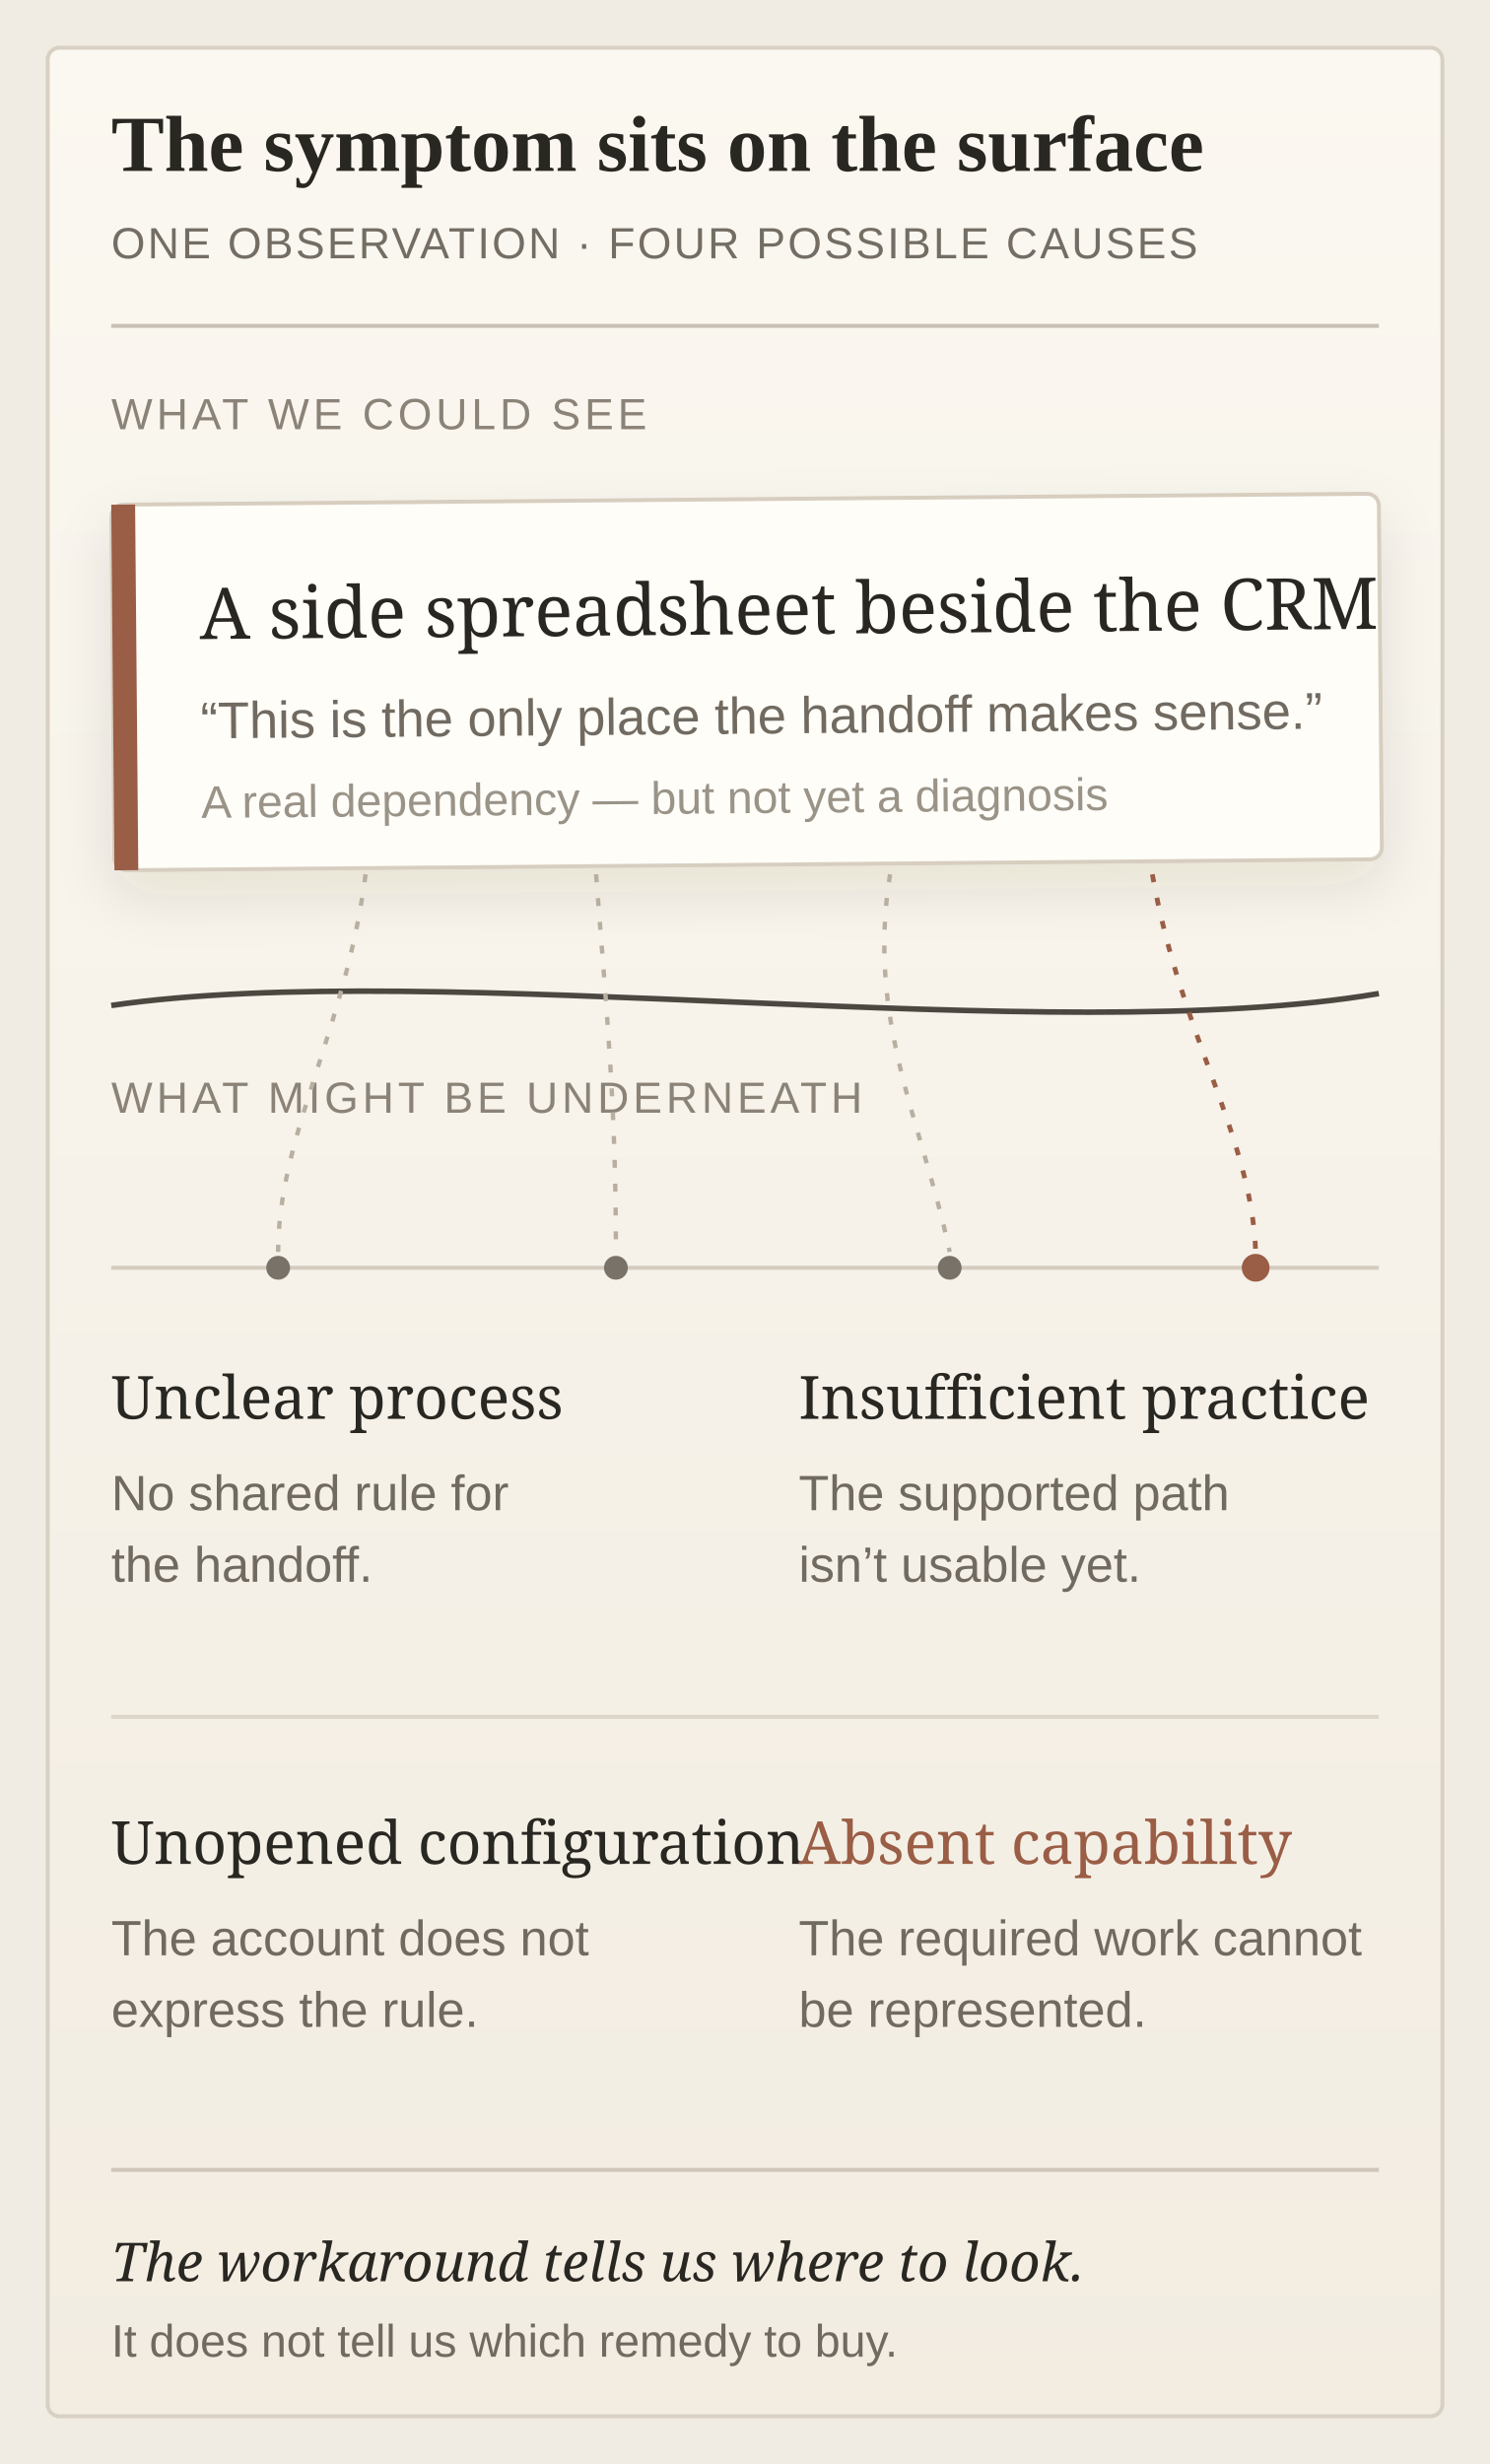
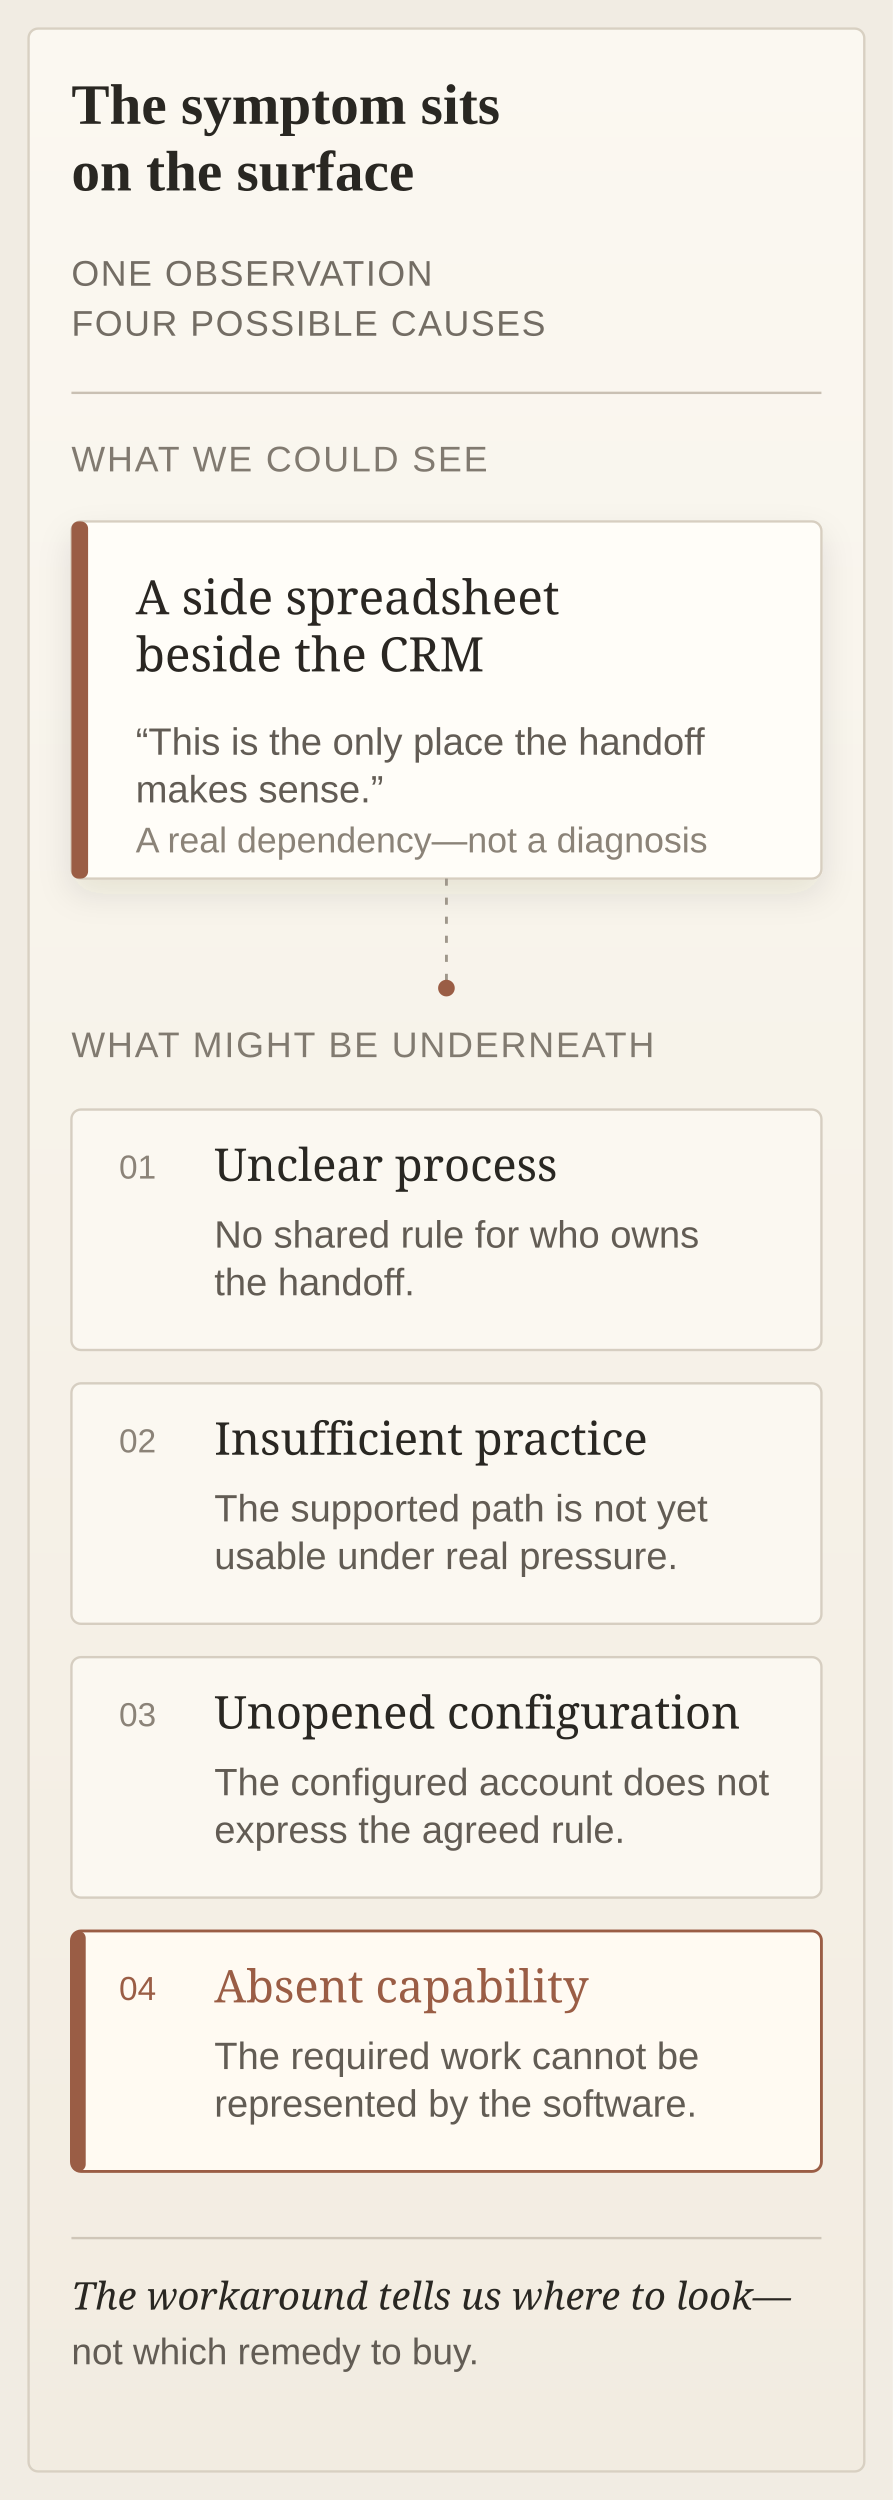
- <svg xmlns="http://www.w3.org/2000/svg" viewBox="0 0 375 620" role="img" aria-labelledby="title desc">
+ <svg xmlns="http://www.w3.org/2000/svg" viewBox="0 0 375 1050" role="img" aria-labelledby="title desc">
  <defs>
    <filter id="shadow" x="-20%" y="-20%" width="140%" height="150%">
      <feDropShadow dx="0" dy="6" stdDeviation="7" flood-color="#2c2823" flood-opacity=".1" />
    </filter>
    <linearGradient id="paper" x1="0" y1="0" x2="0" y2="1">
      <stop offset="0" stop-color="#fbf8f1" />
      <stop offset="1" stop-color="#f2ece1" />
    </linearGradient>
  </defs>
-   <rect width="375" height="620" fill="#f1ece3" />
-   <rect x="12" y="12" width="351" height="596" rx="3" fill="url(#paper)" stroke="#d8d0c2" />
-   <text x="28" y="43" fill="#292722" font-family="Georgia, 'Times New Roman', serif" font-size="20" font-weight="700">The symptom sits on the surface</text>
-   <text x="28" y="65" fill="#736d64" font-family="Arial, sans-serif" font-size="11" letter-spacing=".6">ONE OBSERVATION · FOUR POSSIBLE CAUSES</text>
-   <line x1="28" y1="82" x2="347" y2="82" stroke="#c9c0b3" />
-   <text x="28" y="108" fill="#8b8378" font-family="Arial, sans-serif" font-size="11" letter-spacing="1">WHAT WE COULD SEE</text>
-   <g filter="url(#shadow)" transform="translate(28 127) rotate(-.5)">
-     <rect width="319" height="92" rx="3" fill="#fffdf8" stroke="#d7cec0" />
-     <rect width="6" height="92" fill="#9a5d45" />
-     <text x="22" y="34" fill="#292722" font-family="Georgia, serif" font-size="18">A side spreadsheet beside the CRM</text>
-     <text x="22" y="59" fill="#716a61" font-family="Arial, sans-serif" font-size="13">“This is the only place the handoff makes sense.”</text>
-     <text x="22" y="79" fill="#9a9388" font-family="Arial, sans-serif" font-size="11.5">A real dependency — but not yet a diagnosis</text>
+   <rect width="375" height="1050" fill="#f1ece3" />
+   <rect x="12" y="12" width="351" height="1026" rx="4" fill="url(#paper)" stroke="#d8d0c2" />
+   <text x="30" y="52" fill="#292722" font-family="Georgia, 'Times New Roman', serif" font-size="24" font-weight="700">
+     <tspan x="30" dy="0">The symptom sits</tspan>
+     <tspan x="30" dy="28">on the surface</tspan>
+   </text>
+   <g transform="translate(0 40)">
+     <text x="30" y="80" fill="#736d64" font-family="Arial, sans-serif" font-size="15" letter-spacing=".65">
+       <tspan x="30" dy="0">ONE OBSERVATION</tspan>
+       <tspan x="30" dy="21">FOUR POSSIBLE CAUSES</tspan>
+     </text>
+     <line x1="30" y1="125" x2="345" y2="125" stroke="#c9c0b3" />
+     <g transform="translate(0 26)">
+       <text x="30" y="132" fill="#817a70" font-family="Arial, sans-serif" font-size="15" letter-spacing=".8">WHAT WE COULD SEE</text>
+       <g filter="url(#shadow)" transform="translate(30 153)">
+         <rect width="315" height="150" rx="4" fill="#fffdf8" stroke="#d7cec0" />
+         <rect width="7" height="150" rx="3" fill="#9a5d45" />
+         <text x="27" y="39" fill="#292722" font-family="Georgia, serif" font-size="20">
+           <tspan x="27" dy="0">A side spreadsheet</tspan>
+           <tspan x="27" dy="24">beside the CRM</tspan>
+         </text>
+         <text x="27" y="98" fill="#625c54" font-family="Arial, sans-serif" font-size="16">
+           <tspan x="27" dy="0">“This is the only place the handoff</tspan>
+           <tspan x="27" dy="20">makes sense.”</tspan>
+         </text>
+         <text x="27" y="139" fill="#8b8378" font-family="Arial, sans-serif" font-size="15">A real dependency—not a diagnosis</text>
+       </g>
+       <line x1="187.5" y1="303" x2="187.5" y2="348" stroke="#9f978b" stroke-width="1.2" stroke-dasharray="3 5" />
+       <circle cx="187.5" cy="349" r="3.5" fill="#9a5d45" />
+       <text x="30" y="378" fill="#817a70" font-family="Arial, sans-serif" font-size="15" letter-spacing=".8">WHAT MIGHT BE UNDERNEATH</text>
+       <g>
+         <rect x="30" y="400" width="315" height="101" rx="4" fill="#fbf8f1" stroke="#d6cec1" />
+         <text x="50" y="429" fill="#8b8378" font-family="Arial, sans-serif" font-size="14">01</text>
+         <text x="90" y="430" fill="#292722" font-family="Georgia, serif" font-size="19">Unclear process</text>
+         <text x="90" y="458" fill="#625c54" font-family="Arial, sans-serif" font-size="16">
+           <tspan x="90" dy="0">No shared rule for who owns</tspan>
+           <tspan x="90" dy="20">the handoff.</tspan>
+         </text>
+         <rect x="30" y="515" width="315" height="101" rx="4" fill="#fbf8f1" stroke="#d6cec1" />
+         <text x="50" y="544" fill="#8b8378" font-family="Arial, sans-serif" font-size="14">02</text>
+         <text x="90" y="545" fill="#292722" font-family="Georgia, serif" font-size="19">Insufficient practice</text>
+         <text x="90" y="573" fill="#625c54" font-family="Arial, sans-serif" font-size="16">
+           <tspan x="90" dy="0">The supported path is not yet</tspan>
+           <tspan x="90" dy="20">usable under real pressure.</tspan>
+         </text>
+         <rect x="30" y="630" width="315" height="101" rx="4" fill="#fbf8f1" stroke="#d6cec1" />
+         <text x="50" y="659" fill="#8b8378" font-family="Arial, sans-serif" font-size="14">03</text>
+         <text x="90" y="660" fill="#292722" font-family="Georgia, serif" font-size="19">Unopened configuration</text>
+         <text x="90" y="688" fill="#625c54" font-family="Arial, sans-serif" font-size="16">
+           <tspan x="90" dy="0">The configured account does not</tspan>
+           <tspan x="90" dy="20">express the agreed rule.</tspan>
+         </text>
+         <rect x="30" y="745" width="315" height="101" rx="4" fill="#fffaf2" stroke="#9a5d45" stroke-width="1.2" />
+         <rect x="30" y="745" width="6" height="101" rx="3" fill="#9a5d45" />
+         <text x="50" y="774" fill="#9a5d45" font-family="Arial, sans-serif" font-size="14">04</text>
+         <text x="90" y="775" fill="#9a5d45" font-family="Georgia, serif" font-size="19">Absent capability</text>
+         <text x="90" y="803" fill="#625c54" font-family="Arial, sans-serif" font-size="16">
+           <tspan x="90" dy="0">The required work cannot be</tspan>
+           <tspan x="90" dy="20">represented by the software.</tspan>
+         </text>
+       </g>
+       <line x1="30" y1="874" x2="345" y2="874" stroke="#cfc6b8" />
+       <text x="30" y="904" fill="#292722" font-family="Georgia, serif" font-size="16" font-style="italic">The workaround tells us where to look—</text>
+       <text x="30" y="927" fill="#625c54" font-family="Arial, sans-serif" font-size="15.5">not which remedy to buy.</text>
+     </g>
  </g>
-   <path d="M28 253 C110 241 265 264 347 250" fill="none" stroke="#4c4841" stroke-width="1.4" />
-   <text x="28" y="280" fill="#8b8378" font-family="Arial, sans-serif" font-size="11" letter-spacing="1">WHAT MIGHT BE UNDERNEATH</text>
-   <path d="M92 220 C87 259 70 286 70 315" fill="none" stroke="#b8afa1" stroke-width="1.1" stroke-dasharray="2 4" />
-   <path d="M150 220 C153 258 155 280 155 315" fill="none" stroke="#b8afa1" stroke-width="1.1" stroke-dasharray="2 4" />
-   <path d="M224 220 C218 257 232 282 239 315" fill="none" stroke="#b8afa1" stroke-width="1.1" stroke-dasharray="2 4" />
-   <path d="M290 220 C297 260 315 286 316 315" fill="none" stroke="#9a5d45" stroke-width="1.2" stroke-dasharray="2 4" />
-   <line x1="28" y1="319" x2="347" y2="319" stroke="#d4ccbf" />
-   <circle cx="70" cy="319" r="3" fill="#797269" />
-   <circle cx="155" cy="319" r="3" fill="#797269" />
-   <circle cx="239" cy="319" r="3" fill="#797269" />
-   <circle cx="316" cy="319" r="3.5" fill="#9a5d45" />
-   <g>
-     <text x="28" y="357" fill="#292722" font-family="Georgia, serif" font-size="15">Unclear process</text>
-     <text x="28" y="380" fill="#716a61" font-family="Arial, sans-serif" font-size="12.5">No shared rule for</text>
-     <text x="28" y="398" fill="#716a61" font-family="Arial, sans-serif" font-size="12.5">the handoff.</text>
-     <text x="201" y="357" fill="#292722" font-family="Georgia, serif" font-size="15">Insufficient practice</text>
-     <text x="201" y="380" fill="#716a61" font-family="Arial, sans-serif" font-size="12.5">The supported path</text>
-     <text x="201" y="398" fill="#716a61" font-family="Arial, sans-serif" font-size="12.5">isn’t usable yet.</text>
-     <line x1="28" y1="432" x2="347" y2="432" stroke="#ddd5c9" />
-     <text x="28" y="469" fill="#292722" font-family="Georgia, serif" font-size="15">Unopened configuration</text>
-     <text x="28" y="492" fill="#716a61" font-family="Arial, sans-serif" font-size="12.5">The account does not</text>
-     <text x="28" y="510" fill="#716a61" font-family="Arial, sans-serif" font-size="12.5">express the rule.</text>
-     <text x="201" y="469" fill="#9a5d45" font-family="Georgia, serif" font-size="15">Absent capability</text>
-     <text x="201" y="492" fill="#716a61" font-family="Arial, sans-serif" font-size="12.5">The required work cannot</text>
-     <text x="201" y="510" fill="#716a61" font-family="Arial, sans-serif" font-size="12.5">be represented.</text>
-   </g>
-   <line x1="28" y1="546" x2="347" y2="546" stroke="#cfc6b8" />
-   <text x="28" y="574" fill="#292722" font-family="Georgia, serif" font-size="13.5" font-style="italic">The workaround tells us where to look.</text>
-   <text x="28" y="593" fill="#716a61" font-family="Arial, sans-serif" font-size="11.5">It does not tell us which remedy to buy.</text>
</svg>
